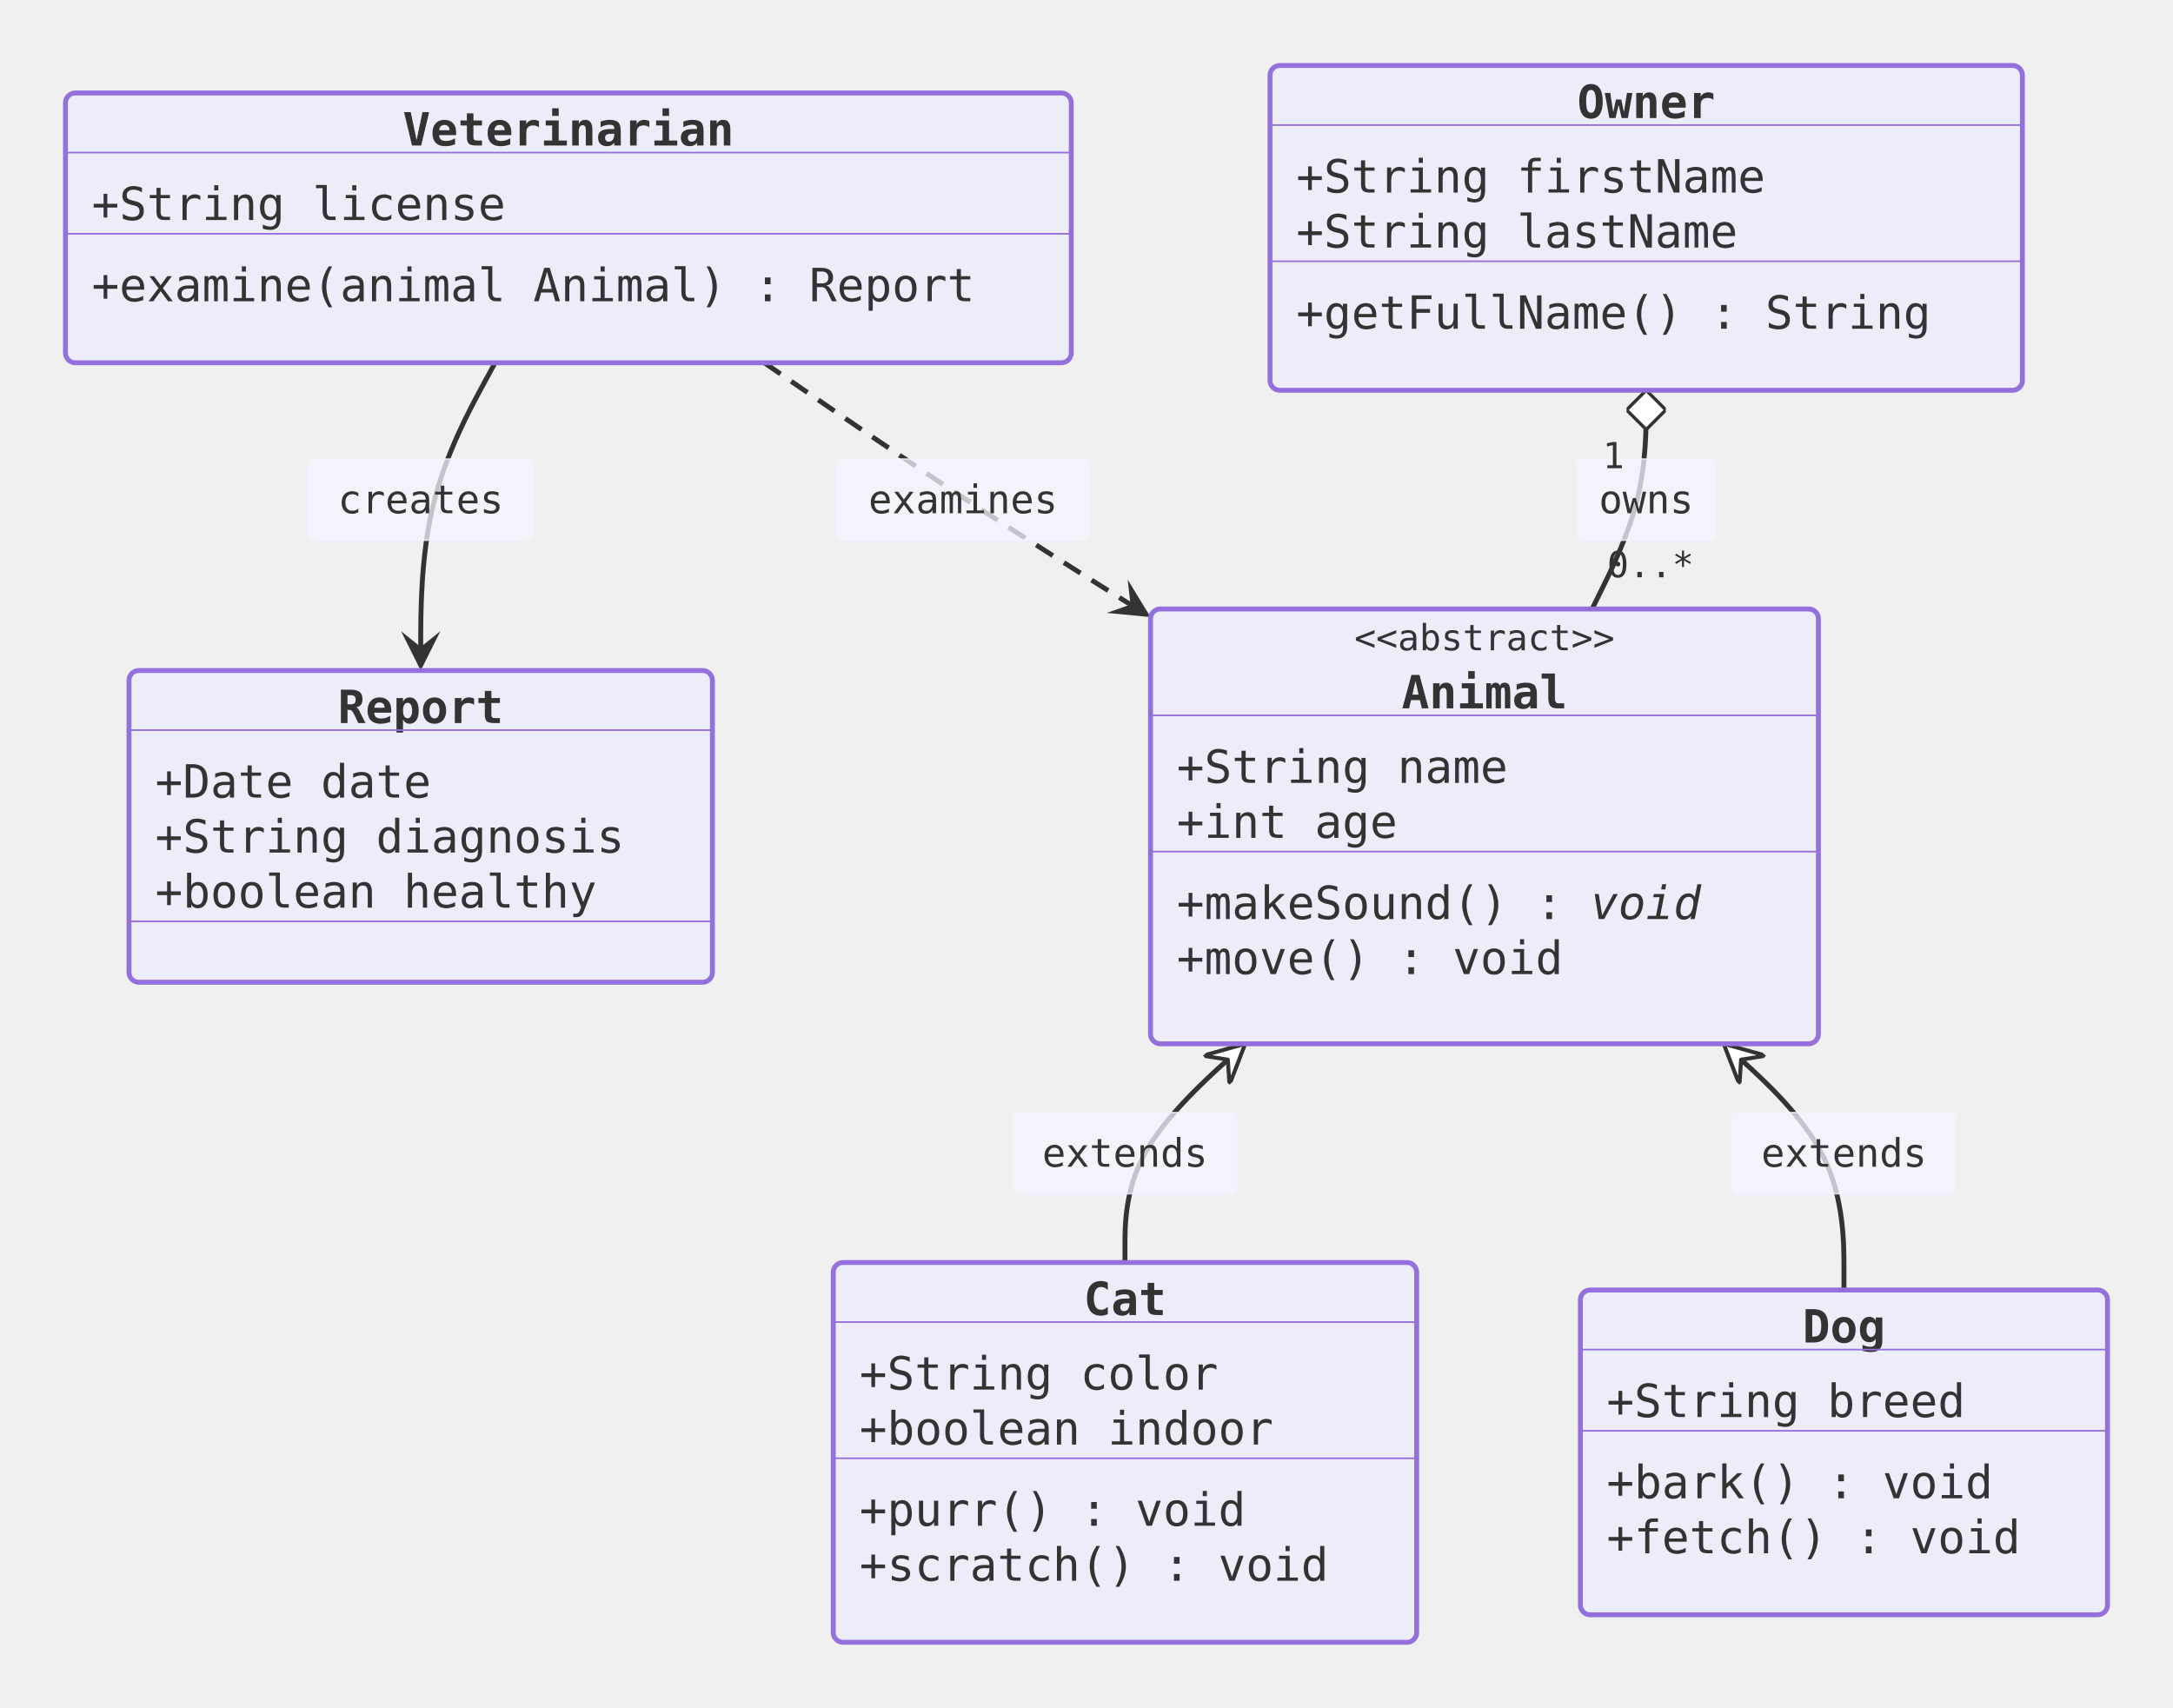
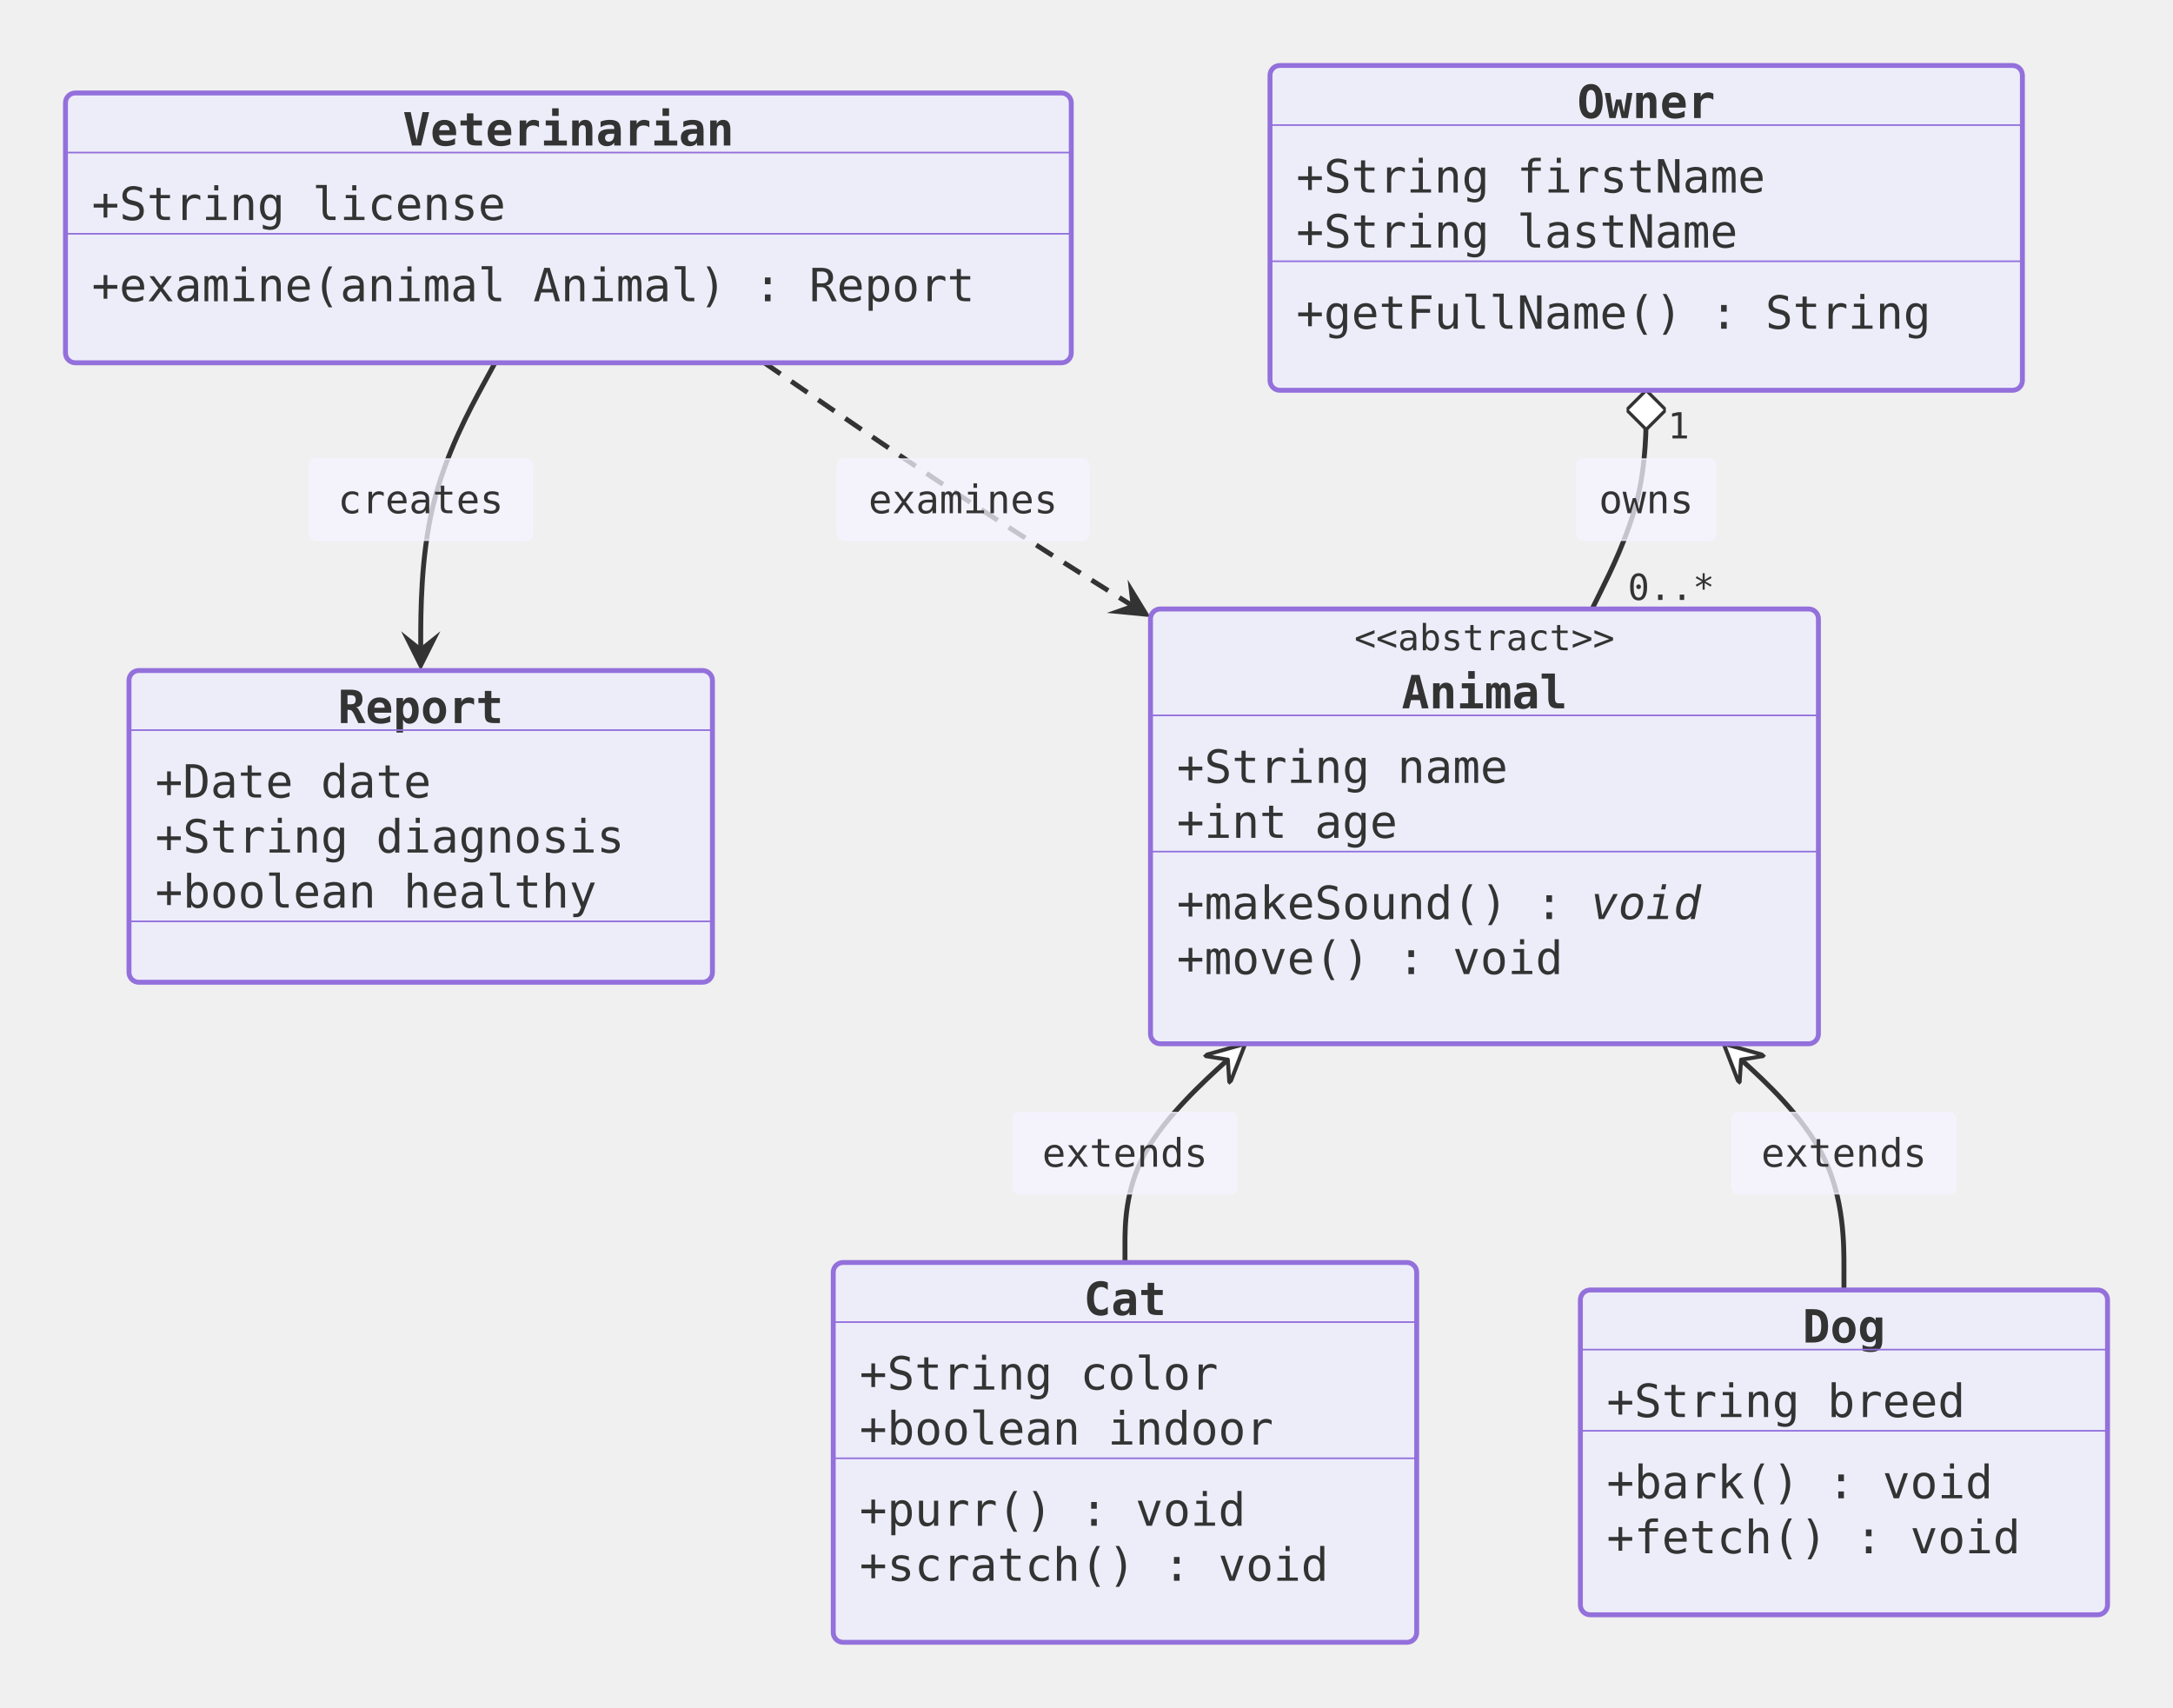
<svg xmlns="http://www.w3.org/2000/svg" viewBox="0 0 663.7 521.6" width="663.7" height="521.6">
  <defs>
    <marker id="arrow-barb-333333" viewBox="0 0 10 10" refX="8" refY="5" markerWidth="8" markerHeight="8" orient="auto-start-reverse">
      <path d="M10 5 L0 10 L4 5 L0 0 Z" fill="white" stroke="#333333" stroke-width="1" stroke-linejoin="round" />
    </marker>
    <marker id="marker-aggregation-333333" viewBox="0 0 12 12" refX="10" refY="6" markerWidth="8" markerHeight="8" orient="auto-start-reverse">
      <path d="M0 6 L6 0 L12 6 L6 12 Z" fill="white" stroke="#333333" stroke-width="1" />
    </marker>
    <marker id="arrow-point-333333" viewBox="0 0 10 10" refX="8" refY="5" markerWidth="8" markerHeight="8" orient="auto-start-reverse">
      <path d="M10 5 L0 10 L4 5 L0 0 Z" fill="#333333" />
    </marker>
  </defs>
  <g transform="translate(20, 20)">
    <path d="M508.23 300.41 L512.58 304.37 C518.7 309.93 530.95 321.07 537.08 333.6 C543.2 346.13 543.2 360.07 543.2 367.03 L543.2 374" fill="none" stroke="#333333" stroke-width="1.5" marker-start="url(#arrow-barb-333333)" />
    <rect x="509.1" y="319.8" width="68.2" height="24.8" rx="2" ry="2" fill="#f5f3ffbf" stroke="#f5f3ffbf" stroke-width="0.5" />
    <text x="543.2" y="332.2" text-anchor="middle" dominant-baseline="central" font-size="12px" font-family="'Intel One Mono', 'SF Mono', 'Cascadia Code', 'JetBrains Mono', 'Fira Code', 'Consolas', 'Menlo', monospace" fill="#333333">extends</text>
    <path d="M358.57 300.41 L354.22 304.37 C348.1 309.93 335.85 321.07 329.72 332.2 C323.6 343.33 323.6 354.47 323.6 360.03 L323.6 365.6" fill="none" stroke="#333333" stroke-width="1.5" marker-start="url(#arrow-barb-333333)" />
    <rect x="289.5" y="319.8" width="68.2" height="24.8" rx="2" ry="2" fill="#f5f3ffbf" stroke="#f5f3ffbf" stroke-width="0.5" />
    <text x="323.6" y="332.2" text-anchor="middle" dominant-baseline="central" font-size="12px" font-family="'Intel One Mono', 'SF Mono', 'Cascadia Code', 'JetBrains Mono', 'Fira Code', 'Consolas', 'Menlo', monospace" fill="#333333">extends</text>
    <path d="M482.8 101.2 L482.8 104.77 C482.8 110.33 482.8 121.47 480.04 132.6 C477.29 143.73 471.78 154.87 469.02 160.43 L466.27 166" fill="none" stroke="#333333" stroke-width="1.5" marker-start="url(#marker-aggregation-333333)" />
    <rect x="461.6" y="120.2" width="42.4" height="24.8" rx="2" ry="2" fill="#f5f3ffbf" stroke="#f5f3ffbf" stroke-width="0.5" />
    <text x="482.8" y="132.6" text-anchor="middle" dominant-baseline="central" font-size="12px" font-family="'Intel One Mono', 'SF Mono', 'Cascadia Code', 'JetBrains Mono', 'Fira Code', 'Consolas', 'Menlo', monospace" fill="#333333">owns</text>
-     <text x="472.8" y="119.2" text-anchor="middle" dominant-baseline="central" font-size="11px" font-family="'Intel One Mono', 'SF Mono', 'Cascadia Code', 'JetBrains Mono', 'Fira Code', 'Consolas', 'Menlo', monospace" fill="#333333">1</text>
-     <text x="484.1" y="152.51" text-anchor="middle" dominant-baseline="central" font-size="11px" font-family="'Intel One Mono', 'SF Mono', 'Cascadia Code', 'JetBrains Mono', 'Fira Code', 'Consolas', 'Menlo', monospace" fill="#333333">0..*</text>
+     <text x="489.37" y="110.1" text-anchor="start" dominant-baseline="central" font-size="11px" font-family="'Intel One Mono', 'SF Mono', 'Cascadia Code', 'JetBrains Mono', 'Fira Code', 'Consolas', 'Menlo', monospace" fill="#333333">1</text>
+     <text x="477.17" y="159.43" text-anchor="start" dominant-baseline="central" font-size="11px" font-family="'Intel One Mono', 'SF Mono', 'Cascadia Code', 'JetBrains Mono', 'Fira Code', 'Consolas', 'Menlo', monospace" fill="#333333">0..*</text>
    <path d="M213.44 90.8 L223.56 97.77 C233.68 104.73 253.91 118.67 273.57 131.61 C293.23 144.56 312.32 156.52 321.86 162.5 L329.37 167.2" fill="none" stroke="#333333" stroke-width="1.5" stroke-dasharray="6 4" marker-end="url(#arrow-point-333333)" />
    <rect x="235.75" y="120.2" width="76.8" height="24.8" rx="2" ry="2" fill="#f5f3ffbf" stroke="#f5f3ffbf" stroke-width="0.5" />
    <text x="274.15" y="132.6" text-anchor="middle" dominant-baseline="central" font-size="12px" font-family="'Intel One Mono', 'SF Mono', 'Cascadia Code', 'JetBrains Mono', 'Fira Code', 'Consolas', 'Menlo', monospace" fill="#333333">examines</text>
    <path d="M131.21 90.8 L127.43 97.77 C123.64 104.73 116.07 118.67 112.29 134.33 C108.5 150 108.5 167.4 108.5 176.1 L108.5 182.4" fill="none" stroke="#333333" stroke-width="1.5" marker-end="url(#arrow-point-333333)" />
    <rect x="74.4" y="120.2" width="68.2" height="24.8" rx="2" ry="2" fill="#f5f3ffbf" stroke="#f5f3ffbf" stroke-width="0.5" />
    <text x="108.5" y="132.6" text-anchor="middle" dominant-baseline="central" font-size="12px" font-family="'Intel One Mono', 'SF Mono', 'Cascadia Code', 'JetBrains Mono', 'Fira Code', 'Consolas', 'Menlo', monospace" fill="#333333">creates</text>
    <rect x="331.4" y="166" width="204" height="132.8" rx="3" ry="3" fill="#ececffb2" stroke="#9370db" stroke-width="1.5" />
    <text x="433.4" y="174.8" text-anchor="middle" dominant-baseline="central" font-size="11px" font-family="'Intel One Mono', 'SF Mono', 'Cascadia Code', 'JetBrains Mono', 'Fira Code', 'Consolas', 'Menlo', monospace" fill="#333333">&lt;&lt;abstract&gt;&gt;</text>
    <text x="433.4" y="191.5" text-anchor="middle" dominant-baseline="central" font-size="14px" font-family="'Intel One Mono', 'SF Mono', 'Cascadia Code', 'JetBrains Mono', 'Fira Code', 'Consolas', 'Menlo', monospace" fill="#333333" font-weight="bold">Animal</text>
    <path d="M331.4 198.5 L535.4 198.5" fill="none" stroke="#9370db" stroke-width="0.5" />
    <text x="339.4" y="214.26" text-anchor="start" dominant-baseline="central" font-size="14px" font-family="'Intel One Mono', 'SF Mono', 'Cascadia Code', 'JetBrains Mono', 'Fira Code', 'Consolas', 'Menlo', monospace" fill="#333333">+String name</text>
    <text x="339.4" y="231.06" text-anchor="start" dominant-baseline="central" font-size="14px" font-family="'Intel One Mono', 'SF Mono', 'Cascadia Code', 'JetBrains Mono', 'Fira Code', 'Consolas', 'Menlo', monospace" fill="#333333">+int age</text>
    <path d="M331.4 240.1 L535.4 240.1" fill="none" stroke="#9370db" stroke-width="0.5" />
    <text x="339.4" y="255.86" text-anchor="start" dominant-baseline="central" font-size="14px" font-family="'Intel One Mono', 'SF Mono', 'Cascadia Code', 'JetBrains Mono', 'Fira Code', 'Consolas', 'Menlo', monospace" fill="#333333">
      <tspan>+makeSound() : </tspan>
      <tspan font-style="italic"> void</tspan>
    </text>
    <text x="339.4" y="272.66" text-anchor="start" dominant-baseline="central" font-size="14px" font-family="'Intel One Mono', 'SF Mono', 'Cascadia Code', 'JetBrains Mono', 'Fira Code', 'Consolas', 'Menlo', monospace" fill="#333333">+move() : void</text>
    <rect x="462.7" y="374" width="161" height="99.2" rx="3" ry="3" fill="#ececffb2" stroke="#9370db" stroke-width="1.5" />
    <text x="543.2" y="385.2" text-anchor="middle" dominant-baseline="central" font-size="14px" font-family="'Intel One Mono', 'SF Mono', 'Cascadia Code', 'JetBrains Mono', 'Fira Code', 'Consolas', 'Menlo', monospace" fill="#333333" font-weight="bold">Dog</text>
    <path d="M462.7 392.2 L623.7 392.2" fill="none" stroke="#9370db" stroke-width="0.5" />
    <text x="470.7" y="407.96" text-anchor="start" dominant-baseline="central" font-size="14px" font-family="'Intel One Mono', 'SF Mono', 'Cascadia Code', 'JetBrains Mono', 'Fira Code', 'Consolas', 'Menlo', monospace" fill="#333333">+String breed</text>
    <path d="M462.7 417 L623.7 417" fill="none" stroke="#9370db" stroke-width="0.5" />
    <text x="470.7" y="432.76" text-anchor="start" dominant-baseline="central" font-size="14px" font-family="'Intel One Mono', 'SF Mono', 'Cascadia Code', 'JetBrains Mono', 'Fira Code', 'Consolas', 'Menlo', monospace" fill="#333333">+bark() : void</text>
    <text x="470.7" y="449.56" text-anchor="start" dominant-baseline="central" font-size="14px" font-family="'Intel One Mono', 'SF Mono', 'Cascadia Code', 'JetBrains Mono', 'Fira Code', 'Consolas', 'Menlo', monospace" fill="#333333">+fetch() : void</text>
    <rect x="234.5" y="365.6" width="178.2" height="116" rx="3" ry="3" fill="#ececffb2" stroke="#9370db" stroke-width="1.5" />
    <text x="323.6" y="376.8" text-anchor="middle" dominant-baseline="central" font-size="14px" font-family="'Intel One Mono', 'SF Mono', 'Cascadia Code', 'JetBrains Mono', 'Fira Code', 'Consolas', 'Menlo', monospace" fill="#333333" font-weight="bold">Cat</text>
    <path d="M234.5 383.8 L412.7 383.8" fill="none" stroke="#9370db" stroke-width="0.5" />
    <text x="242.5" y="399.56" text-anchor="start" dominant-baseline="central" font-size="14px" font-family="'Intel One Mono', 'SF Mono', 'Cascadia Code', 'JetBrains Mono', 'Fira Code', 'Consolas', 'Menlo', monospace" fill="#333333">+String color</text>
    <text x="242.5" y="416.36" text-anchor="start" dominant-baseline="central" font-size="14px" font-family="'Intel One Mono', 'SF Mono', 'Cascadia Code', 'JetBrains Mono', 'Fira Code', 'Consolas', 'Menlo', monospace" fill="#333333">+boolean indoor</text>
    <path d="M234.5 425.4 L412.7 425.4" fill="none" stroke="#9370db" stroke-width="0.5" />
    <text x="242.5" y="441.16" text-anchor="start" dominant-baseline="central" font-size="14px" font-family="'Intel One Mono', 'SF Mono', 'Cascadia Code', 'JetBrains Mono', 'Fira Code', 'Consolas', 'Menlo', monospace" fill="#333333">+purr() : void</text>
    <text x="242.5" y="457.96" text-anchor="start" dominant-baseline="central" font-size="14px" font-family="'Intel One Mono', 'SF Mono', 'Cascadia Code', 'JetBrains Mono', 'Fira Code', 'Consolas', 'Menlo', monospace" fill="#333333">+scratch() : void</text>
    <rect x="367.9" y="0" width="229.8" height="99.2" rx="3" ry="3" fill="#ececffb2" stroke="#9370db" stroke-width="1.5" />
    <text x="482.8" y="11.2" text-anchor="middle" dominant-baseline="central" font-size="14px" font-family="'Intel One Mono', 'SF Mono', 'Cascadia Code', 'JetBrains Mono', 'Fira Code', 'Consolas', 'Menlo', monospace" fill="#333333" font-weight="bold">Owner</text>
    <path d="M367.9 18.2 L597.7 18.2" fill="none" stroke="#9370db" stroke-width="0.5" />
    <text x="375.9" y="33.96" text-anchor="start" dominant-baseline="central" font-size="14px" font-family="'Intel One Mono', 'SF Mono', 'Cascadia Code', 'JetBrains Mono', 'Fira Code', 'Consolas', 'Menlo', monospace" fill="#333333">+String firstName</text>
    <text x="375.9" y="50.76" text-anchor="start" dominant-baseline="central" font-size="14px" font-family="'Intel One Mono', 'SF Mono', 'Cascadia Code', 'JetBrains Mono', 'Fira Code', 'Consolas', 'Menlo', monospace" fill="#333333">+String lastName</text>
    <path d="M367.9 59.8 L597.7 59.8" fill="none" stroke="#9370db" stroke-width="0.5" />
    <text x="375.9" y="75.56" text-anchor="start" dominant-baseline="central" font-size="14px" font-family="'Intel One Mono', 'SF Mono', 'Cascadia Code', 'JetBrains Mono', 'Fira Code', 'Consolas', 'Menlo', monospace" fill="#333333">+getFullName() : String</text>
    <rect x="0" y="8.4" width="307.2" height="82.4" rx="3" ry="3" fill="#ececffb2" stroke="#9370db" stroke-width="1.5" />
    <text x="153.6" y="19.6" text-anchor="middle" dominant-baseline="central" font-size="14px" font-family="'Intel One Mono', 'SF Mono', 'Cascadia Code', 'JetBrains Mono', 'Fira Code', 'Consolas', 'Menlo', monospace" fill="#333333" font-weight="bold">Veterinarian</text>
    <path d="M0 26.6 L307.2 26.6" fill="none" stroke="#9370db" stroke-width="0.5" />
    <text x="8" y="42.36" text-anchor="start" dominant-baseline="central" font-size="14px" font-family="'Intel One Mono', 'SF Mono', 'Cascadia Code', 'JetBrains Mono', 'Fira Code', 'Consolas', 'Menlo', monospace" fill="#333333">+String license</text>
    <path d="M0 51.4 L307.2 51.4" fill="none" stroke="#9370db" stroke-width="0.5" />
    <text x="8" y="67.16" text-anchor="start" dominant-baseline="central" font-size="14px" font-family="'Intel One Mono', 'SF Mono', 'Cascadia Code', 'JetBrains Mono', 'Fira Code', 'Consolas', 'Menlo', monospace" fill="#333333">+examine(animal Animal) : Report</text>
    <rect x="19.4" y="184.8" width="178.2" height="95.2" rx="3" ry="3" fill="#ececffb2" stroke="#9370db" stroke-width="1.5" />
    <text x="108.5" y="196" text-anchor="middle" dominant-baseline="central" font-size="14px" font-family="'Intel One Mono', 'SF Mono', 'Cascadia Code', 'JetBrains Mono', 'Fira Code', 'Consolas', 'Menlo', monospace" fill="#333333" font-weight="bold">Report</text>
    <path d="M19.4 203 L197.6 203" fill="none" stroke="#9370db" stroke-width="0.5" />
    <text x="27.4" y="218.76" text-anchor="start" dominant-baseline="central" font-size="14px" font-family="'Intel One Mono', 'SF Mono', 'Cascadia Code', 'JetBrains Mono', 'Fira Code', 'Consolas', 'Menlo', monospace" fill="#333333">+Date date</text>
    <text x="27.4" y="235.56" text-anchor="start" dominant-baseline="central" font-size="14px" font-family="'Intel One Mono', 'SF Mono', 'Cascadia Code', 'JetBrains Mono', 'Fira Code', 'Consolas', 'Menlo', monospace" fill="#333333">+String diagnosis</text>
    <text x="27.4" y="252.36" text-anchor="start" dominant-baseline="central" font-size="14px" font-family="'Intel One Mono', 'SF Mono', 'Cascadia Code', 'JetBrains Mono', 'Fira Code', 'Consolas', 'Menlo', monospace" fill="#333333">+boolean healthy</text>
    <path d="M19.4 261.4 L197.6 261.4" fill="none" stroke="#9370db" stroke-width="0.5" />
  </g>
</svg>
